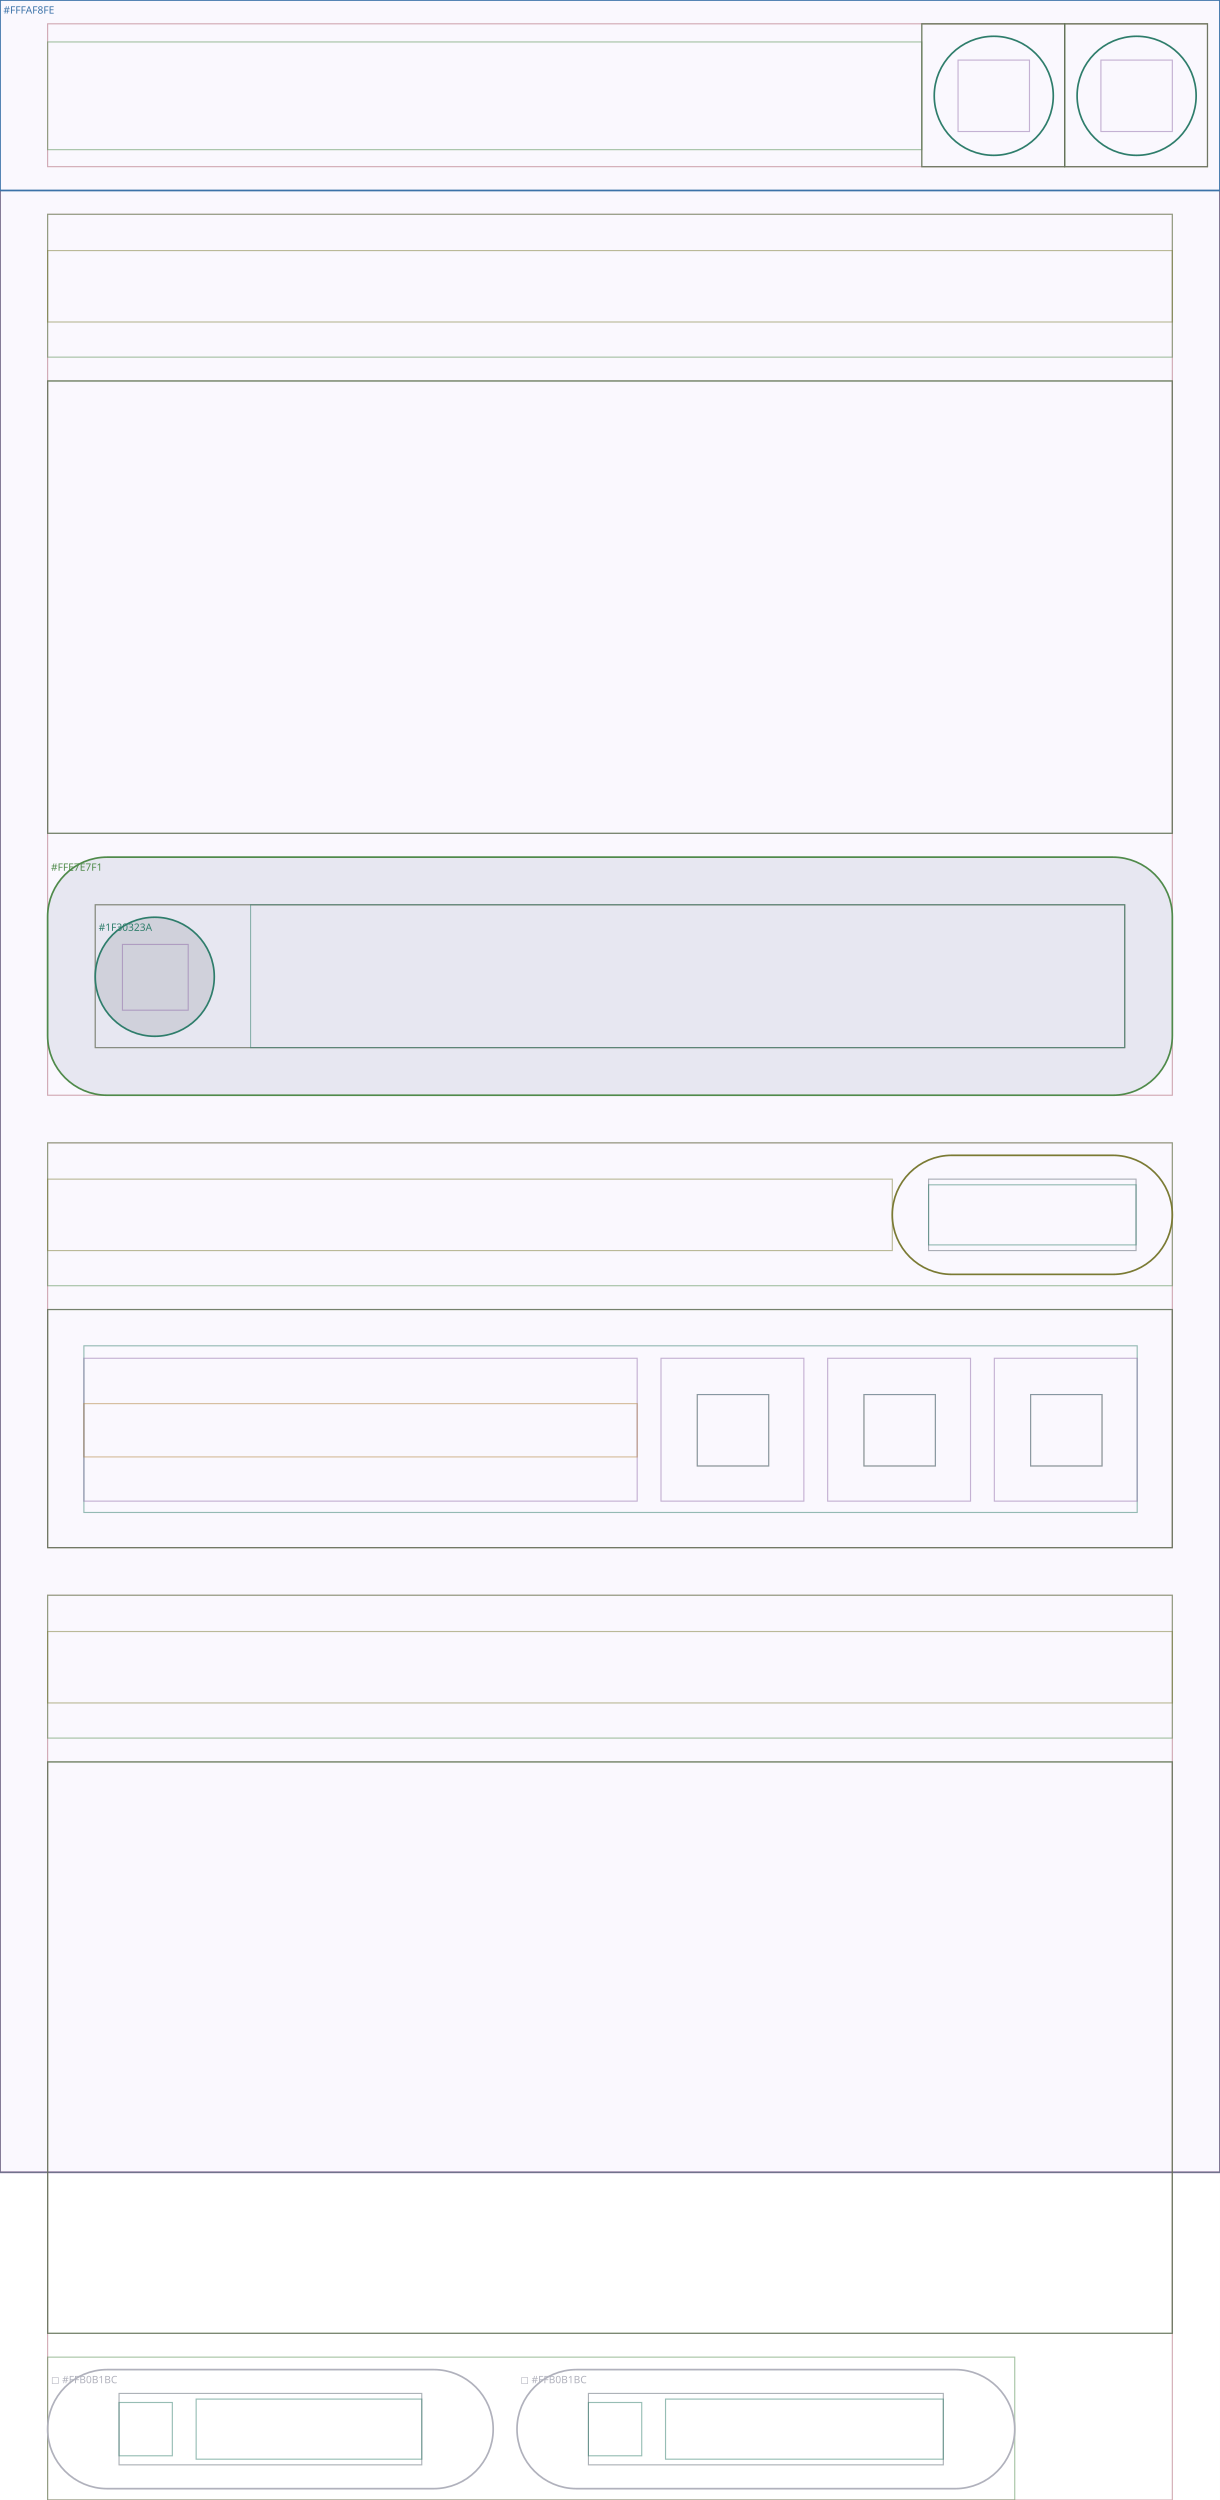
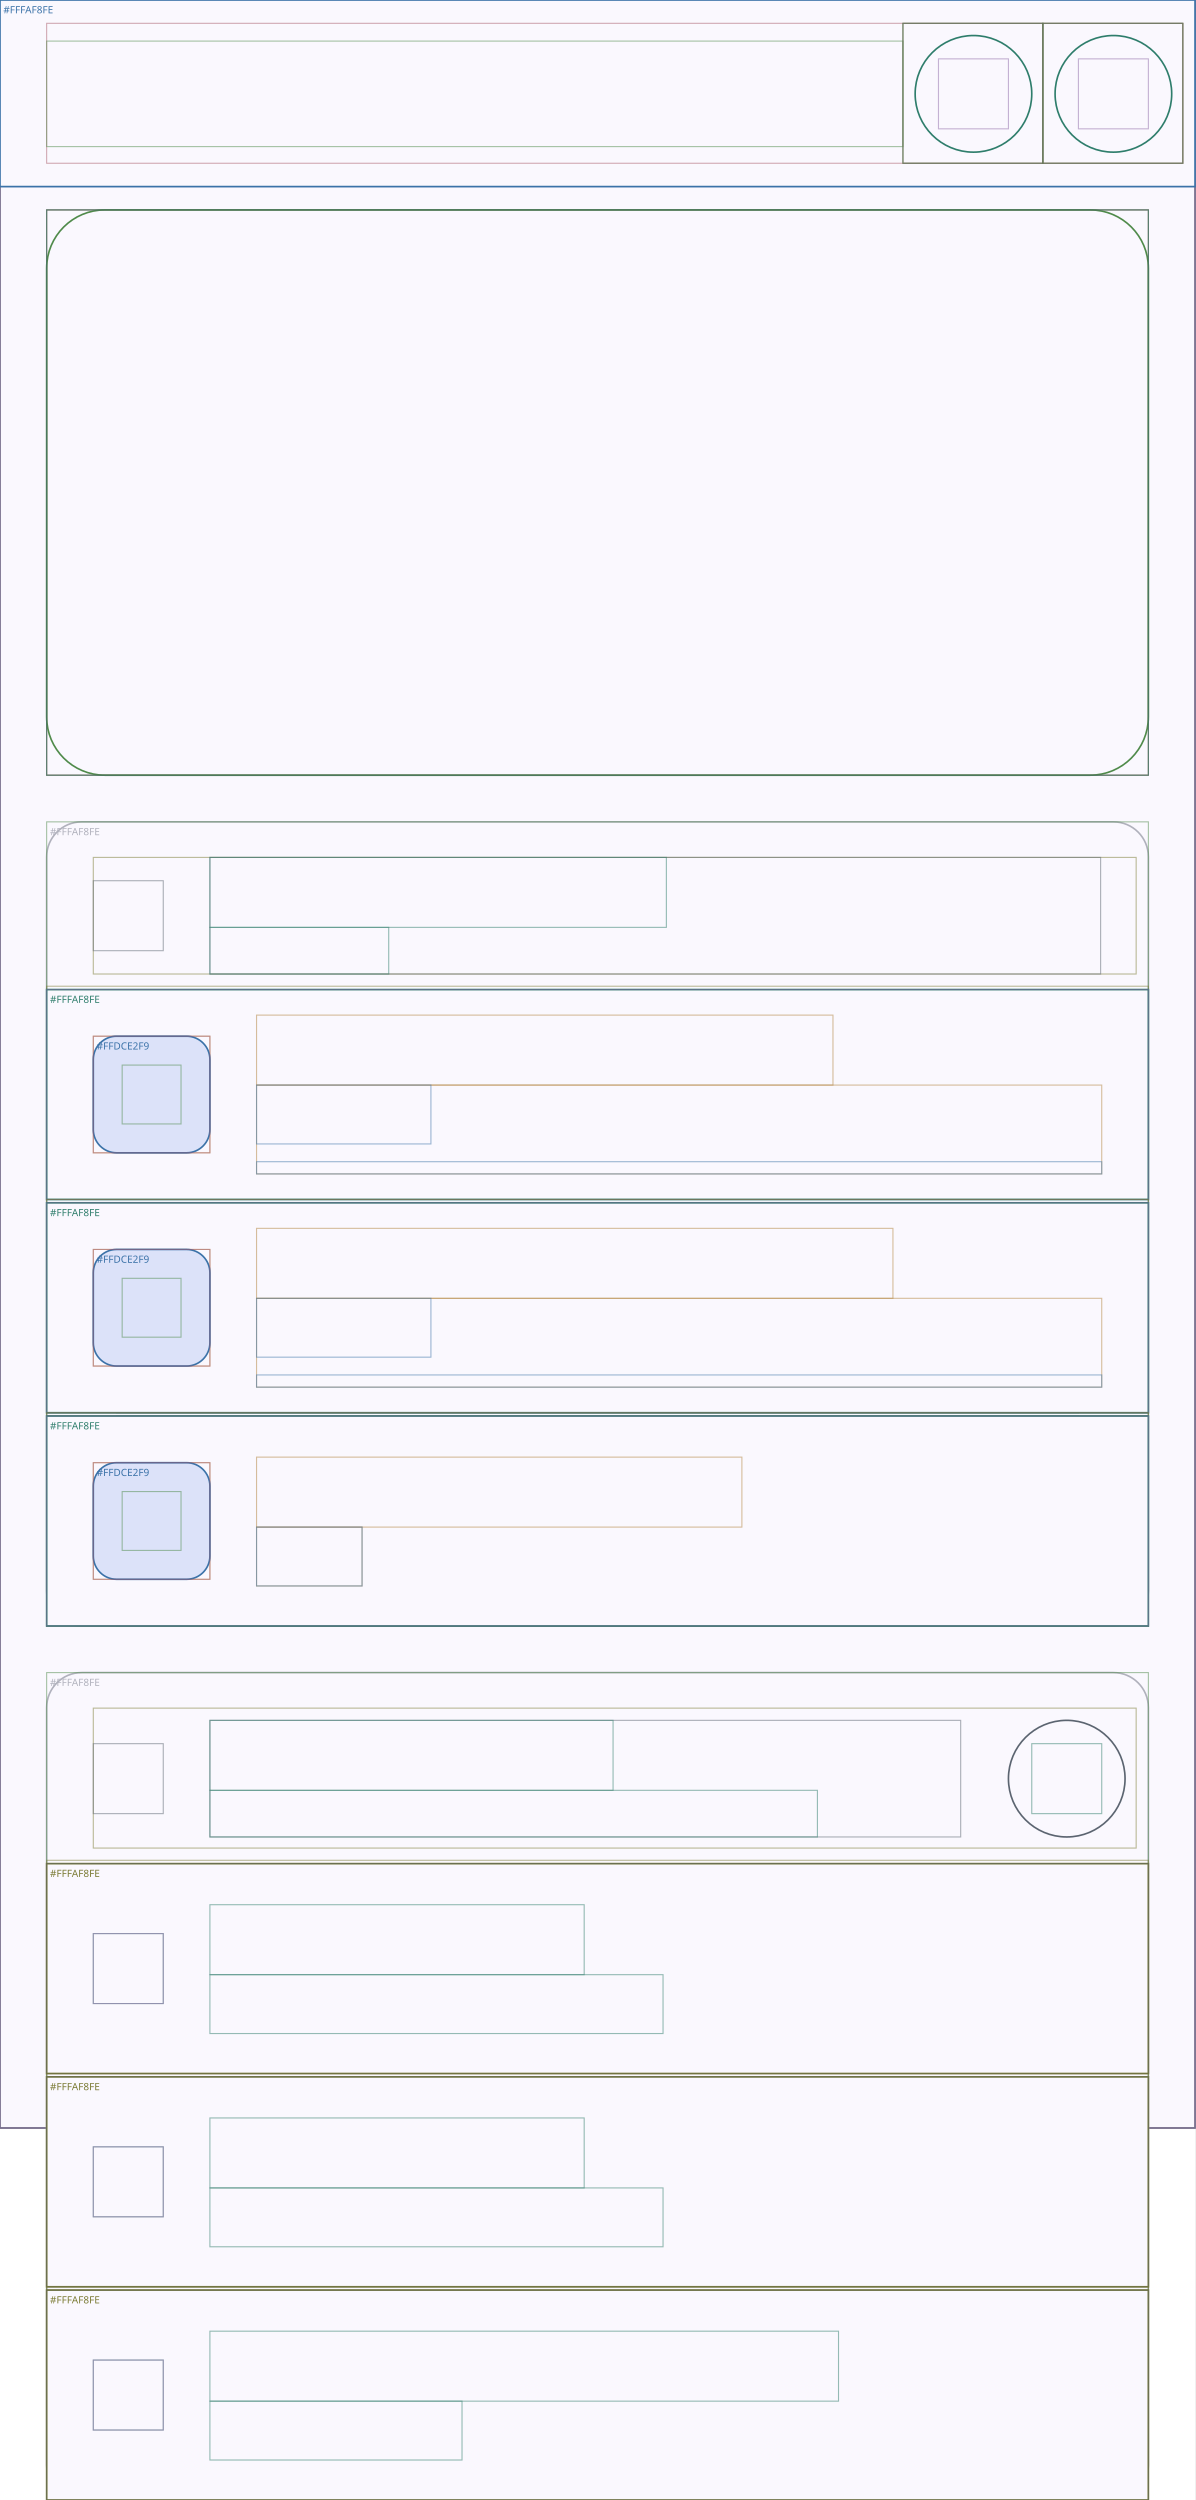
- <svg xmlns="http://www.w3.org/2000/svg" viewBox="0 0 1076 2205" width="1076" height="2205" role="img" aria-label="composeApp/PlayStorePhoneHomeLight layout wireframe">
-   <rect width="1076" height="2205" fill="#ffffff" />
+ <svg xmlns="http://www.w3.org/2000/svg" viewBox="0 0 1076 2251" width="1076" height="2251" role="img" aria-label="composeApp/PlayStorePhoneHomeLight layout wireframe">
+   <rect width="1076" height="2251" fill="#ffffff" />
  <g>
    <rect x="0" y="0" width="1076" height="1916" fill="none" fill-opacity="0" stroke="#5B6470" stroke-width="1" stroke-opacity="0.5" />
  </g>
  <g>
    <rect x="0" y="0" width="1076" height="1916" fill="none" fill-opacity="0" stroke="#2E7D6B" stroke-width="1" stroke-opacity="0.5" />
  </g>
  <g>
    <rect x="0" y="0" width="1076" height="1916" fill="#FAF8FE" fill-opacity="1" stroke="#8E6BA8" stroke-width="1.5" stroke-opacity="1" />
    <text x="3" y="12" font-family="system-ui, sans-serif" font-size="9" fill="#8E6BA8">#FFFAF8FE</text>
  </g>
  <g>
    <rect x="0" y="0" width="1076" height="1916" fill="none" fill-opacity="0" stroke="#B0813B" stroke-width="1" stroke-opacity="0.5" />
  </g>
  <g>
    <rect x="0" y="168" width="1076" height="1748" fill="none" fill-opacity="0" stroke="#3B72A8" stroke-width="1" stroke-opacity="0.5" />
  </g>
  <g>
-     <rect x="42" y="189" width="992" height="777" fill="none" fill-opacity="0" stroke="#A85B6B" stroke-width="1" stroke-opacity="0.5" />
-   </g>
-   <g>
-     <rect x="42" y="189" width="992" height="126" fill="none" fill-opacity="0" stroke="#4F8A4A" stroke-width="1" stroke-opacity="0.5" />
-   </g>
-   <g>
-     <rect x="42" y="221" width="992" height="63" fill="none" fill-opacity="0" stroke="#7A7A33" stroke-width="1" stroke-opacity="0.5" />
-   </g>
-   <g>
-     <rect x="42" y="336" width="992" height="399" fill="none" fill-opacity="0" stroke="#4F8A4A" stroke-width="1" stroke-opacity="0.5" />
-   </g>
-   <g>
-     <rect x="42" y="336" width="992" height="399" fill="none" fill-opacity="0" stroke="#7A7A33" stroke-width="1" stroke-opacity="0.5" />
-   </g>
-   <g>
-     <rect x="42" y="336" width="992" height="399" fill="none" fill-opacity="0" stroke="#5B6470" stroke-width="1" stroke-opacity="0.5" />
-   </g>
-   <g>
-     <path d="M94.5,756 H981.5 A52.5,52.5 0 0 1 1034,808.5 V913.5 A52.5,52.5 0 0 1 981.5,966 H94.5 A52.5,52.5 0 0 1 42,913.5 V808.5 A52.5,52.5 0 0 1 94.5,756 Z" fill="#E7E7F1" fill-opacity="1" stroke="#4F8A4A" stroke-width="1.5" stroke-opacity="1" />
-     <text x="45" y="768" font-family="system-ui, sans-serif" font-size="9" fill="#4F8A4A">#FFE7E7F1</text>
-   </g>
-   <g>
-     <rect x="84" y="798" width="908" height="126" fill="none" fill-opacity="0" stroke="#7A7A33" stroke-width="1" stroke-opacity="0.5" />
-   </g>
-   <g>
-     <rect x="84" y="798" width="908" height="126" fill="none" fill-opacity="0" stroke="#5B6470" stroke-width="1" stroke-opacity="0.5" />
-   </g>
-   <g>
-     <path d="M136.5,809 H136.5 A52.5,52.5 0 0 1 189,861.5 V861.5 A52.5,52.5 0 0 1 136.5,914 H136.5 A52.5,52.5 0 0 1 84,861.5 V861.5 A52.5,52.5 0 0 1 136.5,809 Z" fill="#30323A" fill-opacity="0.122" stroke="#2E7D6B" stroke-width="1.5" stroke-opacity="1" />
-     <text x="87" y="821" font-family="system-ui, sans-serif" font-size="9" fill="#2E7D6B">#1F30323A</text>
-   </g>
-   <g>
-     <rect x="108" y="833" width="58" height="58" fill="none" fill-opacity="0" stroke="#8E6BA8" stroke-width="1" stroke-opacity="0.5" />
-   </g>
-   <g>
-     <rect x="221" y="798" width="771" height="126" fill="none" fill-opacity="0" stroke="#2E7D6B" stroke-width="1" stroke-opacity="0.5" />
-   </g>
-   <g>
-     <rect x="42" y="1008" width="992" height="357" fill="none" fill-opacity="0" stroke="#A85B6B" stroke-width="1" stroke-opacity="0.5" />
-   </g>
-   <g>
-     <rect x="42" y="1008" width="992" height="126" fill="none" fill-opacity="0" stroke="#4F8A4A" stroke-width="1" stroke-opacity="0.5" />
-   </g>
-   <g>
-     <rect x="42" y="1040" width="745" height="63" fill="none" fill-opacity="0" stroke="#7A7A33" stroke-width="1" stroke-opacity="0.5" />
-   </g>
-   <g>
-     <path d="M839.5,1019 H981.5 A52.5,52.5 0 0 1 1034,1071.5 V1071.5 A52.5,52.5 0 0 1 981.5,1124 H839.5 A52.5,52.5 0 0 1 787,1071.5 V1071.5 A52.5,52.5 0 0 1 839.5,1019 Z" fill="none" fill-opacity="0" stroke="#7A7A33" stroke-width="1.5" stroke-opacity="1" />
-   </g>
-   <g>
-     <rect x="819" y="1040" width="183" height="63" fill="none" fill-opacity="0" stroke="#5B6470" stroke-width="1" stroke-opacity="0.5" />
-   </g>
-   <g>
-     <rect x="819" y="1045" width="183" height="53" fill="none" fill-opacity="0" stroke="#2E7D6B" stroke-width="1" stroke-opacity="0.5" />
-   </g>
-   <g>
-     <rect x="42" y="1155" width="992" height="210" fill="none" fill-opacity="0" stroke="#4F8A4A" stroke-width="1" stroke-opacity="0.5" />
-   </g>
-   <g>
-     <rect x="42" y="1155" width="992" height="210" fill="none" fill-opacity="0" stroke="#7A7A33" stroke-width="1" stroke-opacity="0.5" />
-   </g>
-   <g>
-     <rect x="42" y="1155" width="992" height="210" fill="none" fill-opacity="0" stroke="#5B6470" stroke-width="1" stroke-opacity="0.5" />
-   </g>
-   <g>
-     <rect x="74" y="1187" width="929" height="147" fill="none" fill-opacity="0" stroke="#2E7D6B" stroke-width="1" stroke-opacity="0.5" />
-   </g>
-   <g>
-     <rect x="74" y="1198" width="488" height="126" fill="none" fill-opacity="0" stroke="#8E6BA8" stroke-width="1" stroke-opacity="0.5" />
-   </g>
-   <g>
-     <rect x="74" y="1238" width="488" height="47" fill="none" fill-opacity="0" stroke="#B0813B" stroke-width="1" stroke-opacity="0.5" />
-   </g>
-   <g>
-     <rect x="583" y="1198" width="126" height="126" fill="none" fill-opacity="0" stroke="#8E6BA8" stroke-width="1" stroke-opacity="0.5" />
-   </g>
-   <g>
-     <rect x="615" y="1230" width="63" height="63" fill="none" fill-opacity="0" stroke="#B0813B" stroke-width="1" stroke-opacity="0.5" />
-   </g>
-   <g>
-     <rect x="615" y="1230" width="63" height="63" fill="none" fill-opacity="0" stroke="#3B72A8" stroke-width="1" stroke-opacity="0.5" />
-   </g>
-   <g>
-     <rect x="730" y="1198" width="126" height="126" fill="none" fill-opacity="0" stroke="#8E6BA8" stroke-width="1" stroke-opacity="0.5" />
-   </g>
-   <g>
-     <rect x="762" y="1230" width="63" height="63" fill="none" fill-opacity="0" stroke="#B0813B" stroke-width="1" stroke-opacity="0.5" />
-   </g>
-   <g>
-     <rect x="762" y="1230" width="63" height="63" fill="none" fill-opacity="0" stroke="#3B72A8" stroke-width="1" stroke-opacity="0.5" />
-   </g>
-   <g>
-     <rect x="877" y="1198" width="126" height="126" fill="none" fill-opacity="0" stroke="#8E6BA8" stroke-width="1" stroke-opacity="0.5" />
-   </g>
-   <g>
-     <rect x="909" y="1230" width="63" height="63" fill="none" fill-opacity="0" stroke="#B0813B" stroke-width="1" stroke-opacity="0.5" />
-   </g>
-   <g>
-     <rect x="909" y="1230" width="63" height="63" fill="none" fill-opacity="0" stroke="#3B72A8" stroke-width="1" stroke-opacity="0.5" />
-   </g>
-   <g>
-     <rect x="42" y="1407" width="992" height="798" fill="none" fill-opacity="0" stroke="#A85B6B" stroke-width="1" stroke-opacity="0.5" />
-   </g>
-   <g>
-     <rect x="42" y="1407" width="992" height="126" fill="none" fill-opacity="0" stroke="#4F8A4A" stroke-width="1" stroke-opacity="0.5" />
-   </g>
-   <g>
-     <rect x="42" y="1439" width="992" height="63" fill="none" fill-opacity="0" stroke="#7A7A33" stroke-width="1" stroke-opacity="0.5" />
-   </g>
-   <g>
-     <rect x="42" y="1554" width="992" height="504" fill="none" fill-opacity="0" stroke="#4F8A4A" stroke-width="1" stroke-opacity="0.5" />
-   </g>
-   <g>
-     <rect x="42" y="1554" width="992" height="504" fill="none" fill-opacity="0" stroke="#7A7A33" stroke-width="1" stroke-opacity="0.5" />
-   </g>
-   <g>
-     <rect x="42" y="1554" width="992" height="504" fill="none" fill-opacity="0" stroke="#5B6470" stroke-width="1" stroke-opacity="0.5" />
-   </g>
-   <g>
-     <rect x="42" y="2079" width="853" height="126" fill="none" fill-opacity="0" stroke="#4F8A4A" stroke-width="1" stroke-opacity="0.5" />
-   </g>
-   <g>
-     <path d="M94.5,2090 H382.5 A52.5,52.5 0 0 1 435,2142.5 V2142.5 A52.5,52.5 0 0 1 382.5,2195 H94.5 A52.5,52.5 0 0 1 42,2142.5 V2142.5 A52.5,52.5 0 0 1 94.5,2090 Z" fill="none" fill-opacity="0" stroke="#B0B1BC" stroke-width="1.5" stroke-opacity="1" />
-     <text x="45" y="2102" font-family="system-ui, sans-serif" font-size="9" fill="#B0B1BC">◻ #FFB0B1BC</text>
-   </g>
-   <g>
-     <rect x="105" y="2111" width="267" height="63" fill="none" fill-opacity="0" stroke="#5B6470" stroke-width="1" stroke-opacity="0.5" />
-   </g>
-   <g>
-     <rect x="105" y="2119" width="47" height="47" fill="none" fill-opacity="0" stroke="#2E7D6B" stroke-width="1" stroke-opacity="0.5" />
-   </g>
-   <g>
-     <rect x="173" y="2116" width="199" height="53" fill="none" fill-opacity="0" stroke="#2E7D6B" stroke-width="1" stroke-opacity="0.5" />
-   </g>
-   <g>
-     <path d="M508.5,2090 H842.5 A52.5,52.5 0 0 1 895,2142.5 V2142.5 A52.5,52.5 0 0 1 842.5,2195 H508.5 A52.5,52.5 0 0 1 456,2142.5 V2142.5 A52.5,52.5 0 0 1 508.5,2090 Z" fill="none" fill-opacity="0" stroke="#B0B1BC" stroke-width="1.5" stroke-opacity="1" />
-     <text x="459" y="2102" font-family="system-ui, sans-serif" font-size="9" fill="#B0B1BC">◻ #FFB0B1BC</text>
-   </g>
-   <g>
-     <rect x="519" y="2111" width="313" height="63" fill="none" fill-opacity="0" stroke="#5B6470" stroke-width="1" stroke-opacity="0.5" />
-   </g>
-   <g>
-     <rect x="519" y="2119" width="47" height="47" fill="none" fill-opacity="0" stroke="#2E7D6B" stroke-width="1" stroke-opacity="0.5" />
-   </g>
-   <g>
-     <rect x="587" y="2116" width="245" height="53" fill="none" fill-opacity="0" stroke="#2E7D6B" stroke-width="1" stroke-opacity="0.5" />
+     <rect x="42" y="189" width="992" height="509" fill="none" fill-opacity="0" stroke="#A85B6B" stroke-width="1" stroke-opacity="0.5" />
+   </g>
+   <g>
+     <path d="M94.5,189 H981.5 A52.5,52.5 0 0 1 1034,241.5 V645.5 A52.5,52.5 0 0 1 981.5,698 H94.5 A52.5,52.5 0 0 1 42,645.5 V241.5 A52.5,52.5 0 0 1 94.5,189 Z" fill="none" fill-opacity="0" stroke="#4F8A4A" stroke-width="1.5" stroke-opacity="1" />
+   </g>
+   <g>
+     <rect x="42" y="189" width="992" height="509" fill="none" fill-opacity="0" stroke="#7A7A33" stroke-width="1" stroke-opacity="0.5" />
+   </g>
+   <g>
+     <rect x="42" y="189" width="992" height="509" fill="none" fill-opacity="0" stroke="#5B6470" stroke-width="1" stroke-opacity="0.5" />
+   </g>
+   <g>
+     <rect x="42" y="189" width="992" height="509" fill="none" fill-opacity="0" stroke="#2E7D6B" stroke-width="1" stroke-opacity="0.5" />
+   </g>
+   <g>
+     <path d="M73.5,740 H1002.5 A31.5,31.5 0 0 1 1034,771.5 V1432.5 A31.5,31.5 0 0 1 1002.5,1464 H73.5 A31.5,31.5 0 0 1 42,1432.5 V771.5 A31.5,31.5 0 0 1 73.5,740 Z" fill="#FAF8FE" fill-opacity="1" stroke="#B0B1BC" stroke-width="1.5" stroke-opacity="1" />
+     <text x="45" y="752" font-family="system-ui, sans-serif" font-size="9" fill="#B0B1BC">#FFFAF8FE</text>
+   </g>
+   <g>
+     <rect x="42" y="740" width="992" height="724" fill="none" fill-opacity="0" stroke="#4F8A4A" stroke-width="1" stroke-opacity="0.5" />
+   </g>
+   <g>
+     <rect x="84" y="772" width="939" height="105" fill="none" fill-opacity="0" stroke="#7A7A33" stroke-width="1" stroke-opacity="0.5" />
+   </g>
+   <g>
+     <rect x="84" y="793" width="63" height="63" fill="none" fill-opacity="0" stroke="#5B6470" stroke-width="1" stroke-opacity="0.5" />
+   </g>
+   <g>
+     <rect x="189" y="772" width="802" height="105" fill="none" fill-opacity="0" stroke="#5B6470" stroke-width="1" stroke-opacity="0.5" />
+   </g>
+   <g>
+     <rect x="189" y="772" width="411" height="63" fill="none" fill-opacity="0" stroke="#2E7D6B" stroke-width="1" stroke-opacity="0.5" />
+   </g>
+   <g>
+     <rect x="189" y="835" width="161" height="42" fill="none" fill-opacity="0" stroke="#2E7D6B" stroke-width="1" stroke-opacity="0.5" />
+   </g>
+   <g>
+     <rect x="42" y="888" width="992" height="3" fill="none" fill-opacity="0" stroke="#7A7A33" stroke-width="1" stroke-opacity="0.5" />
+   </g>
+   <g>
+     <rect x="42" y="891" width="992" height="189" fill="none" fill-opacity="0" stroke="#7A7A33" stroke-width="1" stroke-opacity="0.5" />
+   </g>
+   <g>
+     <rect x="42" y="891" width="992" height="189" fill="none" fill-opacity="0" stroke="#5B6470" stroke-width="1" stroke-opacity="0.5" />
+   </g>
+   <g>
+     <rect x="105" y="891" width="866" height="189" fill="none" fill-opacity="0" stroke="#2E7D6B" stroke-width="1" stroke-opacity="0.5" />
+   </g>
+   <g>
+     <rect x="42" y="891" width="992" height="189" fill="none" fill-opacity="0" stroke="#5B6470" stroke-width="1" stroke-opacity="0.5" />
+   </g>
+   <g>
+     <rect x="42" y="891" width="992" height="189" fill="#FAF8FE" fill-opacity="1" stroke="#2E7D6B" stroke-width="1.5" stroke-opacity="1" />
+     <text x="45" y="903" font-family="system-ui, sans-serif" font-size="9" fill="#2E7D6B">#FFFAF8FE</text>
+   </g>
+   <g>
+     <rect x="42" y="891" width="992" height="189" fill="none" fill-opacity="0" stroke="#8E6BA8" stroke-width="1" stroke-opacity="0.5" />
+   </g>
+   <g>
+     <rect x="84" y="933" width="105" height="105" fill="none" fill-opacity="0" stroke="#B0813B" stroke-width="1" stroke-opacity="0.5" />
+   </g>
+   <g>
+     <path d="M105,933 H168 A21,21 0 0 1 189,954 V1017 A21,21 0 0 1 168,1038 H105 A21,21 0 0 1 84,1017 V954 A21,21 0 0 1 105,933 Z" fill="#DCE2F9" fill-opacity="1" stroke="#3B72A8" stroke-width="1.5" stroke-opacity="1" />
+     <text x="87" y="945" font-family="system-ui, sans-serif" font-size="9" fill="#3B72A8">#FFDCE2F9</text>
+   </g>
+   <g>
+     <rect x="84" y="933" width="105" height="105" fill="none" fill-opacity="0" stroke="#A85B6B" stroke-width="1" stroke-opacity="0.5" />
+   </g>
+   <g>
+     <rect x="110" y="959" width="53" height="53" fill="none" fill-opacity="0" stroke="#4F8A4A" stroke-width="1" stroke-opacity="0.5" />
+   </g>
+   <g>
+     <rect x="231" y="914" width="519" height="63" fill="none" fill-opacity="0" stroke="#B0813B" stroke-width="1" stroke-opacity="0.5" />
+   </g>
+   <g>
+     <rect x="231" y="977" width="761" height="80" fill="none" fill-opacity="0" stroke="#B0813B" stroke-width="1" stroke-opacity="0.5" />
+   </g>
+   <g>
+     <rect x="231" y="977" width="157" height="53" fill="none" fill-opacity="0" stroke="#3B72A8" stroke-width="1" stroke-opacity="0.5" />
+   </g>
+   <g>
+     <rect x="231" y="1046" width="761" height="11" fill="none" fill-opacity="0" stroke="#3B72A8" stroke-width="1" stroke-opacity="0.5" />
+   </g>
+   <g>
+     <rect x="42" y="1080" width="992" height="3" fill="none" fill-opacity="0" stroke="#7A7A33" stroke-width="1" stroke-opacity="0.5" />
+   </g>
+   <g>
+     <rect x="42" y="1083" width="992" height="189" fill="none" fill-opacity="0" stroke="#7A7A33" stroke-width="1" stroke-opacity="0.5" />
+   </g>
+   <g>
+     <rect x="42" y="1083" width="992" height="189" fill="none" fill-opacity="0" stroke="#5B6470" stroke-width="1" stroke-opacity="0.5" />
+   </g>
+   <g>
+     <rect x="105" y="1083" width="866" height="189" fill="none" fill-opacity="0" stroke="#2E7D6B" stroke-width="1" stroke-opacity="0.5" />
+   </g>
+   <g>
+     <rect x="42" y="1083" width="992" height="189" fill="none" fill-opacity="0" stroke="#5B6470" stroke-width="1" stroke-opacity="0.5" />
+   </g>
+   <g>
+     <rect x="42" y="1083" width="992" height="189" fill="#FAF8FE" fill-opacity="1" stroke="#2E7D6B" stroke-width="1.5" stroke-opacity="1" />
+     <text x="45" y="1095" font-family="system-ui, sans-serif" font-size="9" fill="#2E7D6B">#FFFAF8FE</text>
+   </g>
+   <g>
+     <rect x="42" y="1083" width="992" height="189" fill="none" fill-opacity="0" stroke="#8E6BA8" stroke-width="1" stroke-opacity="0.5" />
+   </g>
+   <g>
+     <rect x="84" y="1125" width="105" height="105" fill="none" fill-opacity="0" stroke="#B0813B" stroke-width="1" stroke-opacity="0.5" />
+   </g>
+   <g>
+     <path d="M105,1125 H168 A21,21 0 0 1 189,1146 V1209 A21,21 0 0 1 168,1230 H105 A21,21 0 0 1 84,1209 V1146 A21,21 0 0 1 105,1125 Z" fill="#DCE2F9" fill-opacity="1" stroke="#3B72A8" stroke-width="1.5" stroke-opacity="1" />
+     <text x="87" y="1137" font-family="system-ui, sans-serif" font-size="9" fill="#3B72A8">#FFDCE2F9</text>
+   </g>
+   <g>
+     <rect x="84" y="1125" width="105" height="105" fill="none" fill-opacity="0" stroke="#A85B6B" stroke-width="1" stroke-opacity="0.5" />
+   </g>
+   <g>
+     <rect x="110" y="1151" width="53" height="53" fill="none" fill-opacity="0" stroke="#4F8A4A" stroke-width="1" stroke-opacity="0.5" />
+   </g>
+   <g>
+     <rect x="231" y="1106" width="573" height="63" fill="none" fill-opacity="0" stroke="#B0813B" stroke-width="1" stroke-opacity="0.5" />
+   </g>
+   <g>
+     <rect x="231" y="1169" width="761" height="80" fill="none" fill-opacity="0" stroke="#B0813B" stroke-width="1" stroke-opacity="0.5" />
+   </g>
+   <g>
+     <rect x="231" y="1169" width="157" height="53" fill="none" fill-opacity="0" stroke="#3B72A8" stroke-width="1" stroke-opacity="0.5" />
+   </g>
+   <g>
+     <rect x="231" y="1238" width="761" height="11" fill="none" fill-opacity="0" stroke="#3B72A8" stroke-width="1" stroke-opacity="0.5" />
+   </g>
+   <g>
+     <rect x="42" y="1272" width="992" height="3" fill="none" fill-opacity="0" stroke="#7A7A33" stroke-width="1" stroke-opacity="0.5" />
+   </g>
+   <g>
+     <rect x="42" y="1275" width="992" height="189" fill="none" fill-opacity="0" stroke="#7A7A33" stroke-width="1" stroke-opacity="0.5" />
+   </g>
+   <g>
+     <rect x="42" y="1275" width="992" height="189" fill="none" fill-opacity="0" stroke="#5B6470" stroke-width="1" stroke-opacity="0.5" />
+   </g>
+   <g>
+     <rect x="105" y="1275" width="866" height="189" fill="none" fill-opacity="0" stroke="#2E7D6B" stroke-width="1" stroke-opacity="0.5" />
+   </g>
+   <g>
+     <rect x="42" y="1275" width="992" height="189" fill="none" fill-opacity="0" stroke="#5B6470" stroke-width="1" stroke-opacity="0.5" />
+   </g>
+   <g>
+     <rect x="42" y="1275" width="992" height="189" fill="#FAF8FE" fill-opacity="1" stroke="#2E7D6B" stroke-width="1.5" stroke-opacity="1" />
+     <text x="45" y="1287" font-family="system-ui, sans-serif" font-size="9" fill="#2E7D6B">#FFFAF8FE</text>
+   </g>
+   <g>
+     <rect x="42" y="1275" width="992" height="189" fill="none" fill-opacity="0" stroke="#8E6BA8" stroke-width="1" stroke-opacity="0.5" />
+   </g>
+   <g>
+     <rect x="84" y="1317" width="105" height="105" fill="none" fill-opacity="0" stroke="#B0813B" stroke-width="1" stroke-opacity="0.5" />
+   </g>
+   <g>
+     <path d="M105,1317 H168 A21,21 0 0 1 189,1338 V1401 A21,21 0 0 1 168,1422 H105 A21,21 0 0 1 84,1401 V1338 A21,21 0 0 1 105,1317 Z" fill="#DCE2F9" fill-opacity="1" stroke="#3B72A8" stroke-width="1.5" stroke-opacity="1" />
+     <text x="87" y="1329" font-family="system-ui, sans-serif" font-size="9" fill="#3B72A8">#FFDCE2F9</text>
+   </g>
+   <g>
+     <rect x="84" y="1317" width="105" height="105" fill="none" fill-opacity="0" stroke="#A85B6B" stroke-width="1" stroke-opacity="0.5" />
+   </g>
+   <g>
+     <rect x="110" y="1343" width="53" height="53" fill="none" fill-opacity="0" stroke="#4F8A4A" stroke-width="1" stroke-opacity="0.5" />
+   </g>
+   <g>
+     <rect x="231" y="1312" width="437" height="63" fill="none" fill-opacity="0" stroke="#B0813B" stroke-width="1" stroke-opacity="0.5" />
+   </g>
+   <g>
+     <rect x="231" y="1375" width="95" height="53" fill="none" fill-opacity="0" stroke="#B0813B" stroke-width="1" stroke-opacity="0.5" />
+   </g>
+   <g>
+     <rect x="231" y="1375" width="95" height="53" fill="none" fill-opacity="0" stroke="#3B72A8" stroke-width="1" stroke-opacity="0.5" />
+   </g>
+   <g>
+     <path d="M73.5,1506 H1002.5 A31.5,31.5 0 0 1 1034,1537.5 V2219.5 A31.5,31.5 0 0 1 1002.5,2251 H73.5 A31.5,31.5 0 0 1 42,2219.5 V1537.5 A31.5,31.5 0 0 1 73.5,1506 Z" fill="#FAF8FE" fill-opacity="1" stroke="#B0B1BC" stroke-width="1.5" stroke-opacity="1" />
+     <text x="45" y="1518" font-family="system-ui, sans-serif" font-size="9" fill="#B0B1BC">#FFFAF8FE</text>
+   </g>
+   <g>
+     <rect x="42" y="1506" width="992" height="745" fill="none" fill-opacity="0" stroke="#4F8A4A" stroke-width="1" stroke-opacity="0.5" />
+   </g>
+   <g>
+     <rect x="84" y="1538" width="939" height="126" fill="none" fill-opacity="0" stroke="#7A7A33" stroke-width="1" stroke-opacity="0.5" />
+   </g>
+   <g>
+     <rect x="84" y="1570" width="63" height="63" fill="none" fill-opacity="0" stroke="#5B6470" stroke-width="1" stroke-opacity="0.5" />
+   </g>
+   <g>
+     <rect x="189" y="1549" width="676" height="105" fill="none" fill-opacity="0" stroke="#5B6470" stroke-width="1" stroke-opacity="0.5" />
+   </g>
+   <g>
+     <rect x="189" y="1549" width="363" height="63" fill="none" fill-opacity="0" stroke="#2E7D6B" stroke-width="1" stroke-opacity="0.5" />
+   </g>
+   <g>
+     <rect x="189" y="1612" width="547" height="42" fill="none" fill-opacity="0" stroke="#2E7D6B" stroke-width="1" stroke-opacity="0.5" />
+   </g>
+   <g>
+     <path d="M960.5,1549 H960.5 A52.5,52.5 0 0 1 1013,1601.5 V1601.5 A52.5,52.5 0 0 1 960.5,1654 H960.5 A52.5,52.5 0 0 1 908,1601.5 V1601.5 A52.5,52.5 0 0 1 960.5,1549 Z" fill="none" fill-opacity="0" stroke="#5B6470" stroke-width="1.5" stroke-opacity="1" />
+   </g>
+   <g>
+     <rect x="929" y="1570" width="63" height="63" fill="none" fill-opacity="0" stroke="#2E7D6B" stroke-width="1" stroke-opacity="0.5" />
+   </g>
+   <g>
+     <rect x="42" y="1675" width="992" height="3" fill="none" fill-opacity="0" stroke="#7A7A33" stroke-width="1" stroke-opacity="0.5" />
+   </g>
+   <g>
+     <rect x="42" y="1678" width="992" height="189" fill="#FAF8FE" fill-opacity="1" stroke="#7A7A33" stroke-width="1.5" stroke-opacity="1" />
+     <text x="45" y="1690" font-family="system-ui, sans-serif" font-size="9" fill="#7A7A33">#FFFAF8FE</text>
+   </g>
+   <g>
+     <rect x="42" y="1678" width="992" height="189" fill="none" fill-opacity="0" stroke="#5B6470" stroke-width="1" stroke-opacity="0.5" />
+   </g>
+   <g>
+     <rect x="84" y="1741" width="63" height="63" fill="none" fill-opacity="0" stroke="#2E7D6B" stroke-width="1" stroke-opacity="0.5" />
+   </g>
+   <g>
+     <rect x="84" y="1741" width="63" height="63" fill="none" fill-opacity="0" stroke="#8E6BA8" stroke-width="1" stroke-opacity="0.5" />
+   </g>
+   <g>
+     <rect x="189" y="1715" width="337" height="63" fill="none" fill-opacity="0" stroke="#2E7D6B" stroke-width="1" stroke-opacity="0.5" />
+   </g>
+   <g>
+     <rect x="189" y="1778" width="408" height="53" fill="none" fill-opacity="0" stroke="#2E7D6B" stroke-width="1" stroke-opacity="0.5" />
+   </g>
+   <g>
+     <rect x="42" y="1867" width="992" height="3" fill="none" fill-opacity="0" stroke="#7A7A33" stroke-width="1" stroke-opacity="0.5" />
+   </g>
+   <g>
+     <rect x="42" y="1870" width="992" height="189" fill="#FAF8FE" fill-opacity="1" stroke="#7A7A33" stroke-width="1.5" stroke-opacity="1" />
+     <text x="45" y="1882" font-family="system-ui, sans-serif" font-size="9" fill="#7A7A33">#FFFAF8FE</text>
+   </g>
+   <g>
+     <rect x="42" y="1870" width="992" height="189" fill="none" fill-opacity="0" stroke="#5B6470" stroke-width="1" stroke-opacity="0.5" />
+   </g>
+   <g>
+     <rect x="84" y="1933" width="63" height="63" fill="none" fill-opacity="0" stroke="#2E7D6B" stroke-width="1" stroke-opacity="0.5" />
+   </g>
+   <g>
+     <rect x="84" y="1933" width="63" height="63" fill="none" fill-opacity="0" stroke="#8E6BA8" stroke-width="1" stroke-opacity="0.5" />
+   </g>
+   <g>
+     <rect x="189" y="1907" width="337" height="63" fill="none" fill-opacity="0" stroke="#2E7D6B" stroke-width="1" stroke-opacity="0.5" />
+   </g>
+   <g>
+     <rect x="189" y="1970" width="408" height="53" fill="none" fill-opacity="0" stroke="#2E7D6B" stroke-width="1" stroke-opacity="0.5" />
+   </g>
+   <g>
+     <rect x="42" y="2059" width="992" height="3" fill="none" fill-opacity="0" stroke="#7A7A33" stroke-width="1" stroke-opacity="0.5" />
+   </g>
+   <g>
+     <rect x="42" y="2062" width="992" height="189" fill="#FAF8FE" fill-opacity="1" stroke="#7A7A33" stroke-width="1.5" stroke-opacity="1" />
+     <text x="45" y="2074" font-family="system-ui, sans-serif" font-size="9" fill="#7A7A33">#FFFAF8FE</text>
+   </g>
+   <g>
+     <rect x="42" y="2062" width="992" height="189" fill="none" fill-opacity="0" stroke="#5B6470" stroke-width="1" stroke-opacity="0.5" />
+   </g>
+   <g>
+     <rect x="84" y="2125" width="63" height="63" fill="none" fill-opacity="0" stroke="#2E7D6B" stroke-width="1" stroke-opacity="0.5" />
+   </g>
+   <g>
+     <rect x="84" y="2125" width="63" height="63" fill="none" fill-opacity="0" stroke="#8E6BA8" stroke-width="1" stroke-opacity="0.5" />
+   </g>
+   <g>
+     <rect x="189" y="2099" width="566" height="63" fill="none" fill-opacity="0" stroke="#2E7D6B" stroke-width="1" stroke-opacity="0.5" />
+   </g>
+   <g>
+     <rect x="189" y="2162" width="227" height="53" fill="none" fill-opacity="0" stroke="#2E7D6B" stroke-width="1" stroke-opacity="0.5" />
  </g>
  <g>
    <rect x="0" y="0" width="1076" height="168" fill="#FAF8FE" fill-opacity="1" stroke="#3B72A8" stroke-width="1.5" stroke-opacity="1" />
    <text x="3" y="12" font-family="system-ui, sans-serif" font-size="9" fill="#3B72A8">#FFFAF8FE</text>
  </g>
  <g>
    <rect x="42" y="21" width="1023" height="126" fill="none" fill-opacity="0" stroke="#A85B6B" stroke-width="1" stroke-opacity="0.5" />
  </g>
  <g>
    <rect x="42" y="37" width="771" height="95" fill="none" fill-opacity="0" stroke="#4F8A4A" stroke-width="1" stroke-opacity="0.5" />
  </g>
  <g>
    <rect x="813" y="21" width="126" height="126" fill="none" fill-opacity="0" stroke="#4F8A4A" stroke-width="1" stroke-opacity="0.5" />
  </g>
  <g>
    <rect x="813" y="21" width="126" height="126" fill="none" fill-opacity="0" stroke="#7A7A33" stroke-width="1" stroke-opacity="0.5" />
  </g>
  <g>
    <rect x="813" y="21" width="126" height="126" fill="none" fill-opacity="0" stroke="#5B6470" stroke-width="1" stroke-opacity="0.5" />
  </g>
  <g>
    <path d="M876.5,32 H876.5 A52.5,52.5 0 0 1 929,84.5 V84.5 A52.5,52.5 0 0 1 876.5,137 H876.5 A52.5,52.5 0 0 1 824,84.5 V84.5 A52.5,52.5 0 0 1 876.5,32 Z" fill="none" fill-opacity="0" stroke="#2E7D6B" stroke-width="1.5" stroke-opacity="1" />
  </g>
  <g>
    <rect x="845" y="53" width="63" height="63" fill="none" fill-opacity="0" stroke="#8E6BA8" stroke-width="1" stroke-opacity="0.5" />
  </g>
  <g>
    <rect x="939" y="21" width="126" height="126" fill="none" fill-opacity="0" stroke="#4F8A4A" stroke-width="1" stroke-opacity="0.5" />
  </g>
  <g>
    <rect x="939" y="21" width="126" height="126" fill="none" fill-opacity="0" stroke="#7A7A33" stroke-width="1" stroke-opacity="0.5" />
  </g>
  <g>
    <rect x="939" y="21" width="126" height="126" fill="none" fill-opacity="0" stroke="#5B6470" stroke-width="1" stroke-opacity="0.5" />
  </g>
  <g>
    <path d="M1002.5,32 H1002.5 A52.5,52.5 0 0 1 1055,84.5 V84.5 A52.5,52.5 0 0 1 1002.5,137 H1002.5 A52.5,52.5 0 0 1 950,84.5 V84.5 A52.5,52.5 0 0 1 1002.5,32 Z" fill="none" fill-opacity="0" stroke="#2E7D6B" stroke-width="1.5" stroke-opacity="1" />
  </g>
  <g>
    <rect x="971" y="53" width="63" height="63" fill="none" fill-opacity="0" stroke="#8E6BA8" stroke-width="1" stroke-opacity="0.5" />
  </g>
</svg>
